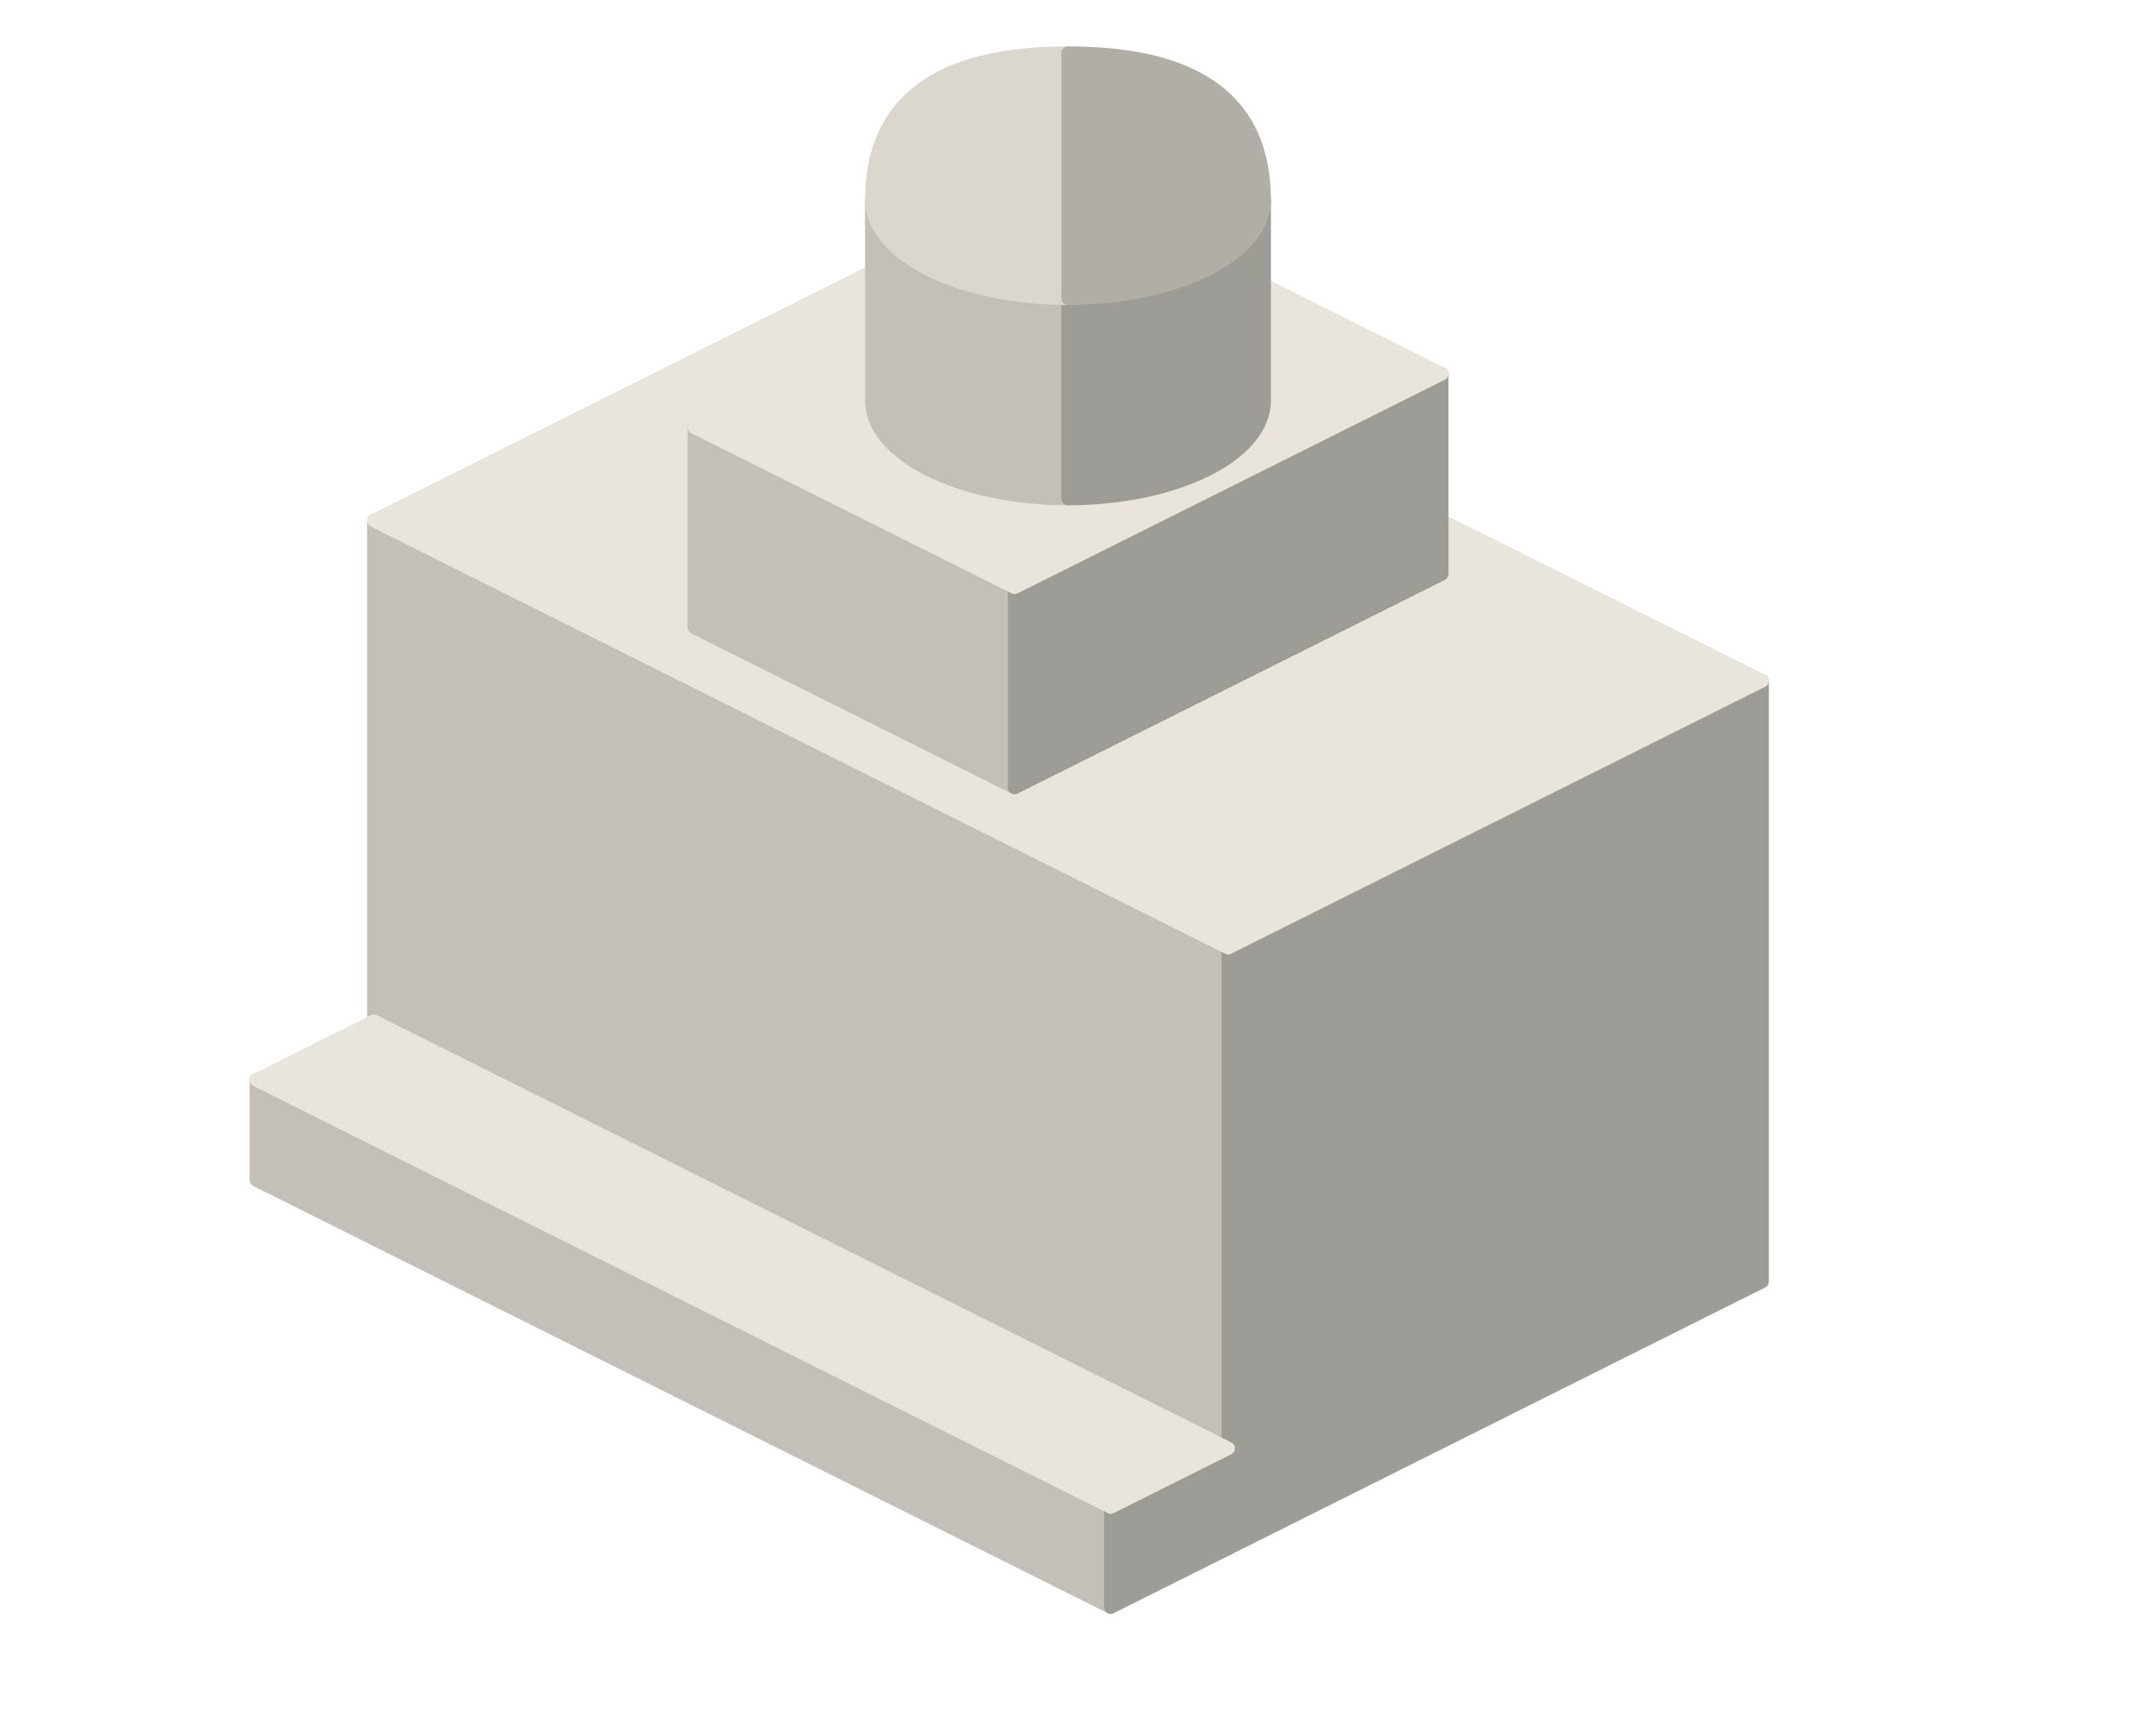
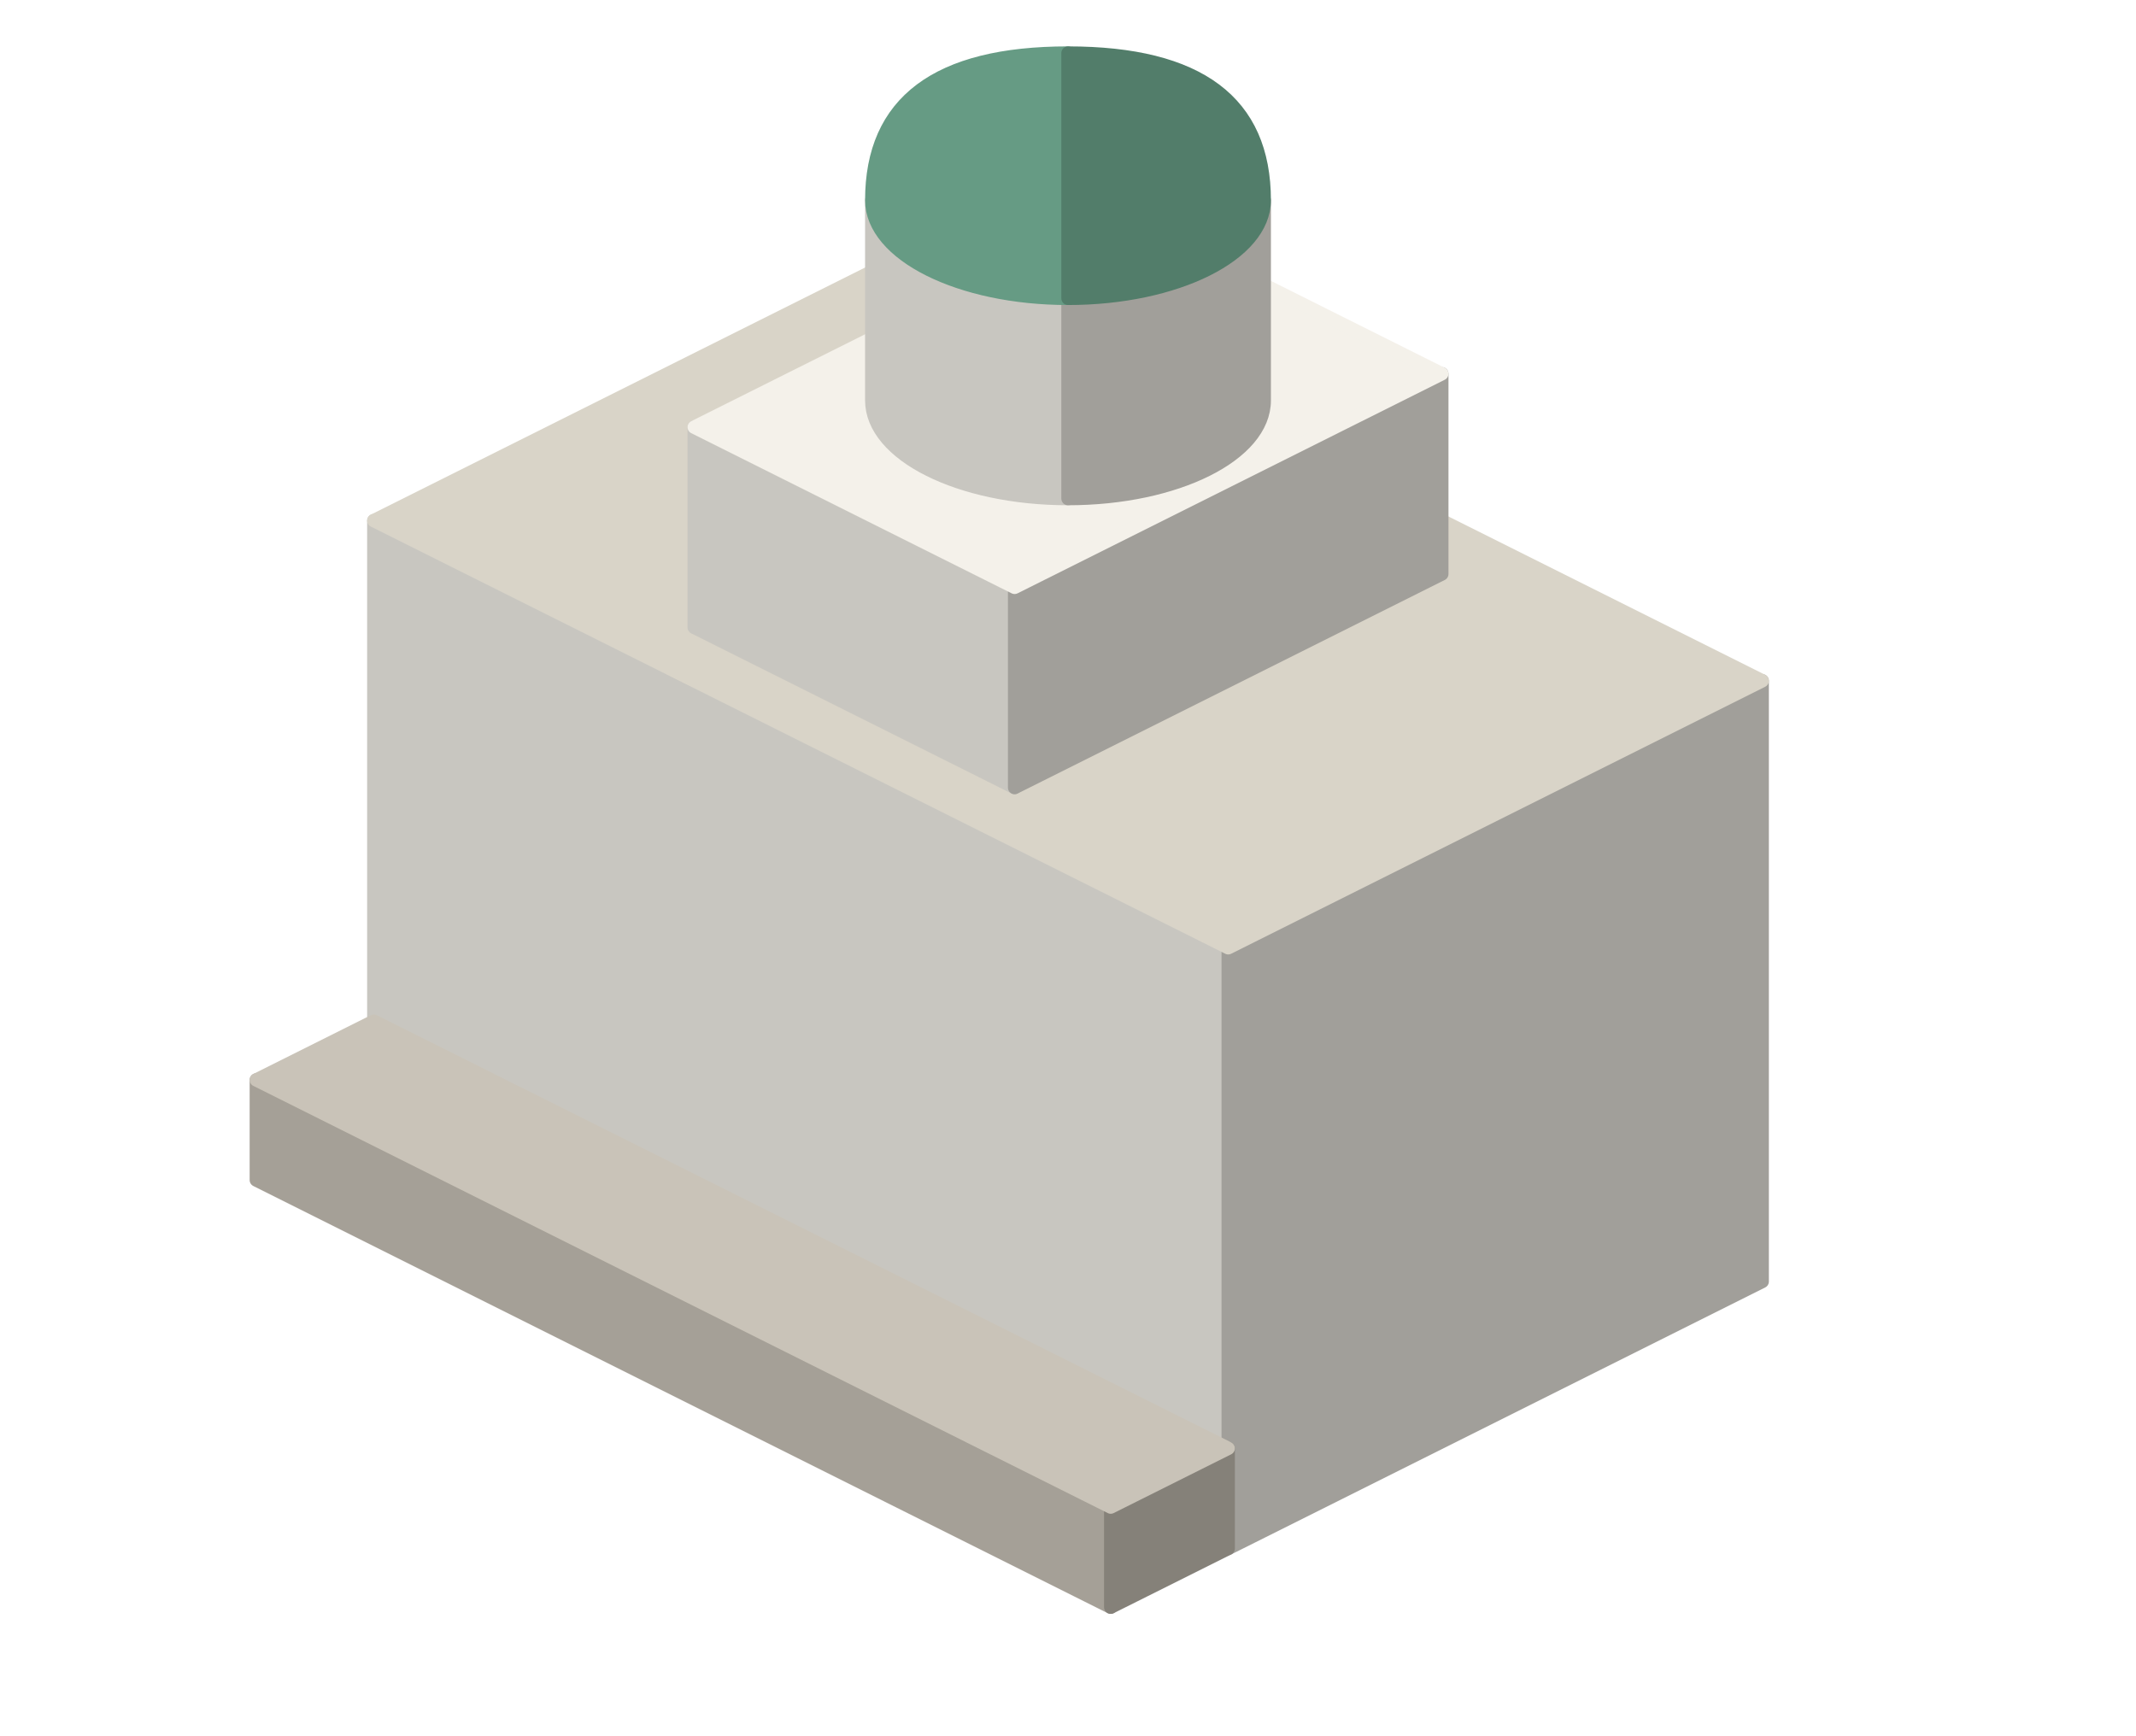
<svg xmlns="http://www.w3.org/2000/svg" width="64" height="52" viewBox="0 0 64 52">
  <g transform="translate(0 20)" stroke-linejoin="round" stroke-width="0.4">
-     <polygon points="11.20,13.60 36.80,26.40 36.80,8.40 11.20,-4.40" fill="#c4c0b9" stroke="#c4c0b9" />
-     <polygon points="52.80,18.40 36.80,26.40 36.80,8.40 52.80,0.40" fill="#9e9c96" stroke="#9e9c96" />
-     <polygon points="27.20,-12.40 52.80,0.40 36.80,8.40 11.20,-4.40" fill="#e9e5dc" stroke="#e9e5dc" />
-     <polygon points="20.80,-1.20 30.40,3.60 30.40,-2.40 20.80,-7.20" fill="#c4c0b9" stroke="#c4c0b9" />
-     <polygon points="43.20,-2.80 30.40,3.60 30.40,-2.40 43.20,-8.80" fill="#9e9c96" stroke="#9e9c96" />
-     <polygon points="33.60,-13.60 43.20,-8.80 30.40,-2.40 20.80,-7.20" fill="#e9e5dc" stroke="#e9e5dc" />
-     <path d="M 32.00 -5.06 A 5.88 2.94 0 0 1 26.12 -8.00 L 26.12 -14.00 L 32.00 -14.00 Z" fill="#c4c0b9" stroke="#c4c0b9" />
-     <path d="M 32.00 -5.06 A 5.88 2.94 0 0 0 37.88 -8.00 L 37.88 -14.00 L 32.00 -14.00 Z" fill="#9e9c96" stroke="#9e9c96" />
-     <path d="M 26.12 -14.00 Q 26.12 -18.41 32.00 -18.41 L 32.00 -11.06 A 5.88 2.94 0 0 1 26.12 -14.00 Z" fill="#dbd7cf" stroke="#dbd7cf" />
-     <path d="M 37.88 -14.00 Q 37.88 -18.41 32.00 -18.41 L 32.00 -11.06 A 5.88 2.94 0 0 0 37.88 -14.00 Z" fill="#b1aea7" stroke="#b1aea7" />
-     <polygon points="7.68,15.36 33.28,28.16 33.28,25.16 7.68,12.36" fill="#c4c0b9" stroke="#c4c0b9" />
-     <polygon points="36.80,26.40 33.28,28.16 33.28,25.16 36.80,23.40" fill="#9e9c96" stroke="#9e9c96" />
-     <polygon points="11.20,10.60 36.80,23.40 33.28,25.16 7.68,12.36" fill="#e9e5dc" stroke="#e9e5dc" />
+     <polygon points="11.20,13.60 36.80,26.40 36.80,8.40 11.20,-4.40" fill="#c8c6c0" stroke="#c8c6c0" />
+     <polygon points="52.80,18.40 36.80,26.40 36.80,8.40 52.80,0.40" fill="#a19f9a" stroke="#a19f9a" />
+     <polygon points="27.20,-12.40 52.80,0.40 36.80,8.40 11.20,-4.40" fill="#d9d4c8" stroke="#d9d4c8" />
+     <polygon points="20.80,-1.20 30.40,3.60 30.40,-2.40 20.80,-7.20" fill="#c8c6c0" stroke="#c8c6c0" />
+     <polygon points="43.20,-2.80 30.40,3.60 30.40,-2.40 43.20,-8.80" fill="#a19f9a" stroke="#a19f9a" />
+     <polygon points="33.60,-13.60 43.20,-8.80 30.40,-2.40 20.80,-7.20" fill="#f4f1ea" stroke="#f4f1ea" />
+     <path d="M 32.00 -5.06 A 5.88 2.94 0 0 1 26.12 -8.00 L 26.12 -14.00 L 32.00 -14.00 Z" fill="#c8c6c0" stroke="#c8c6c0" />
+     <path d="M 32.00 -5.06 A 5.88 2.94 0 0 0 37.88 -8.00 L 37.88 -14.00 L 32.00 -14.00 Z" fill="#a19f9a" stroke="#a19f9a" />
+     <path d="M 26.12 -14.00 Q 26.12 -18.41 32.00 -18.41 L 32.00 -11.06 A 5.88 2.94 0 0 1 26.12 -14.00 Z" fill="#669b84" stroke="#669b84" />
+     <path d="M 37.88 -14.00 Q 37.88 -18.41 32.00 -18.41 L 32.00 -11.06 A 5.88 2.94 0 0 0 37.88 -14.00 Z" fill="#527d6a" stroke="#527d6a" />
+     <polygon points="7.68,15.36 33.28,28.16 33.28,25.16 7.68,12.36" fill="#a5a097" stroke="#a5a097" />
+     <polygon points="36.80,26.40 33.28,28.16 33.28,25.16 36.80,23.40" fill="#858179" stroke="#858179" />
+     <polygon points="11.20,10.60 36.80,23.40 33.28,25.16 7.68,12.36" fill="#c9c3b8" stroke="#c9c3b8" />
  </g>
</svg>
